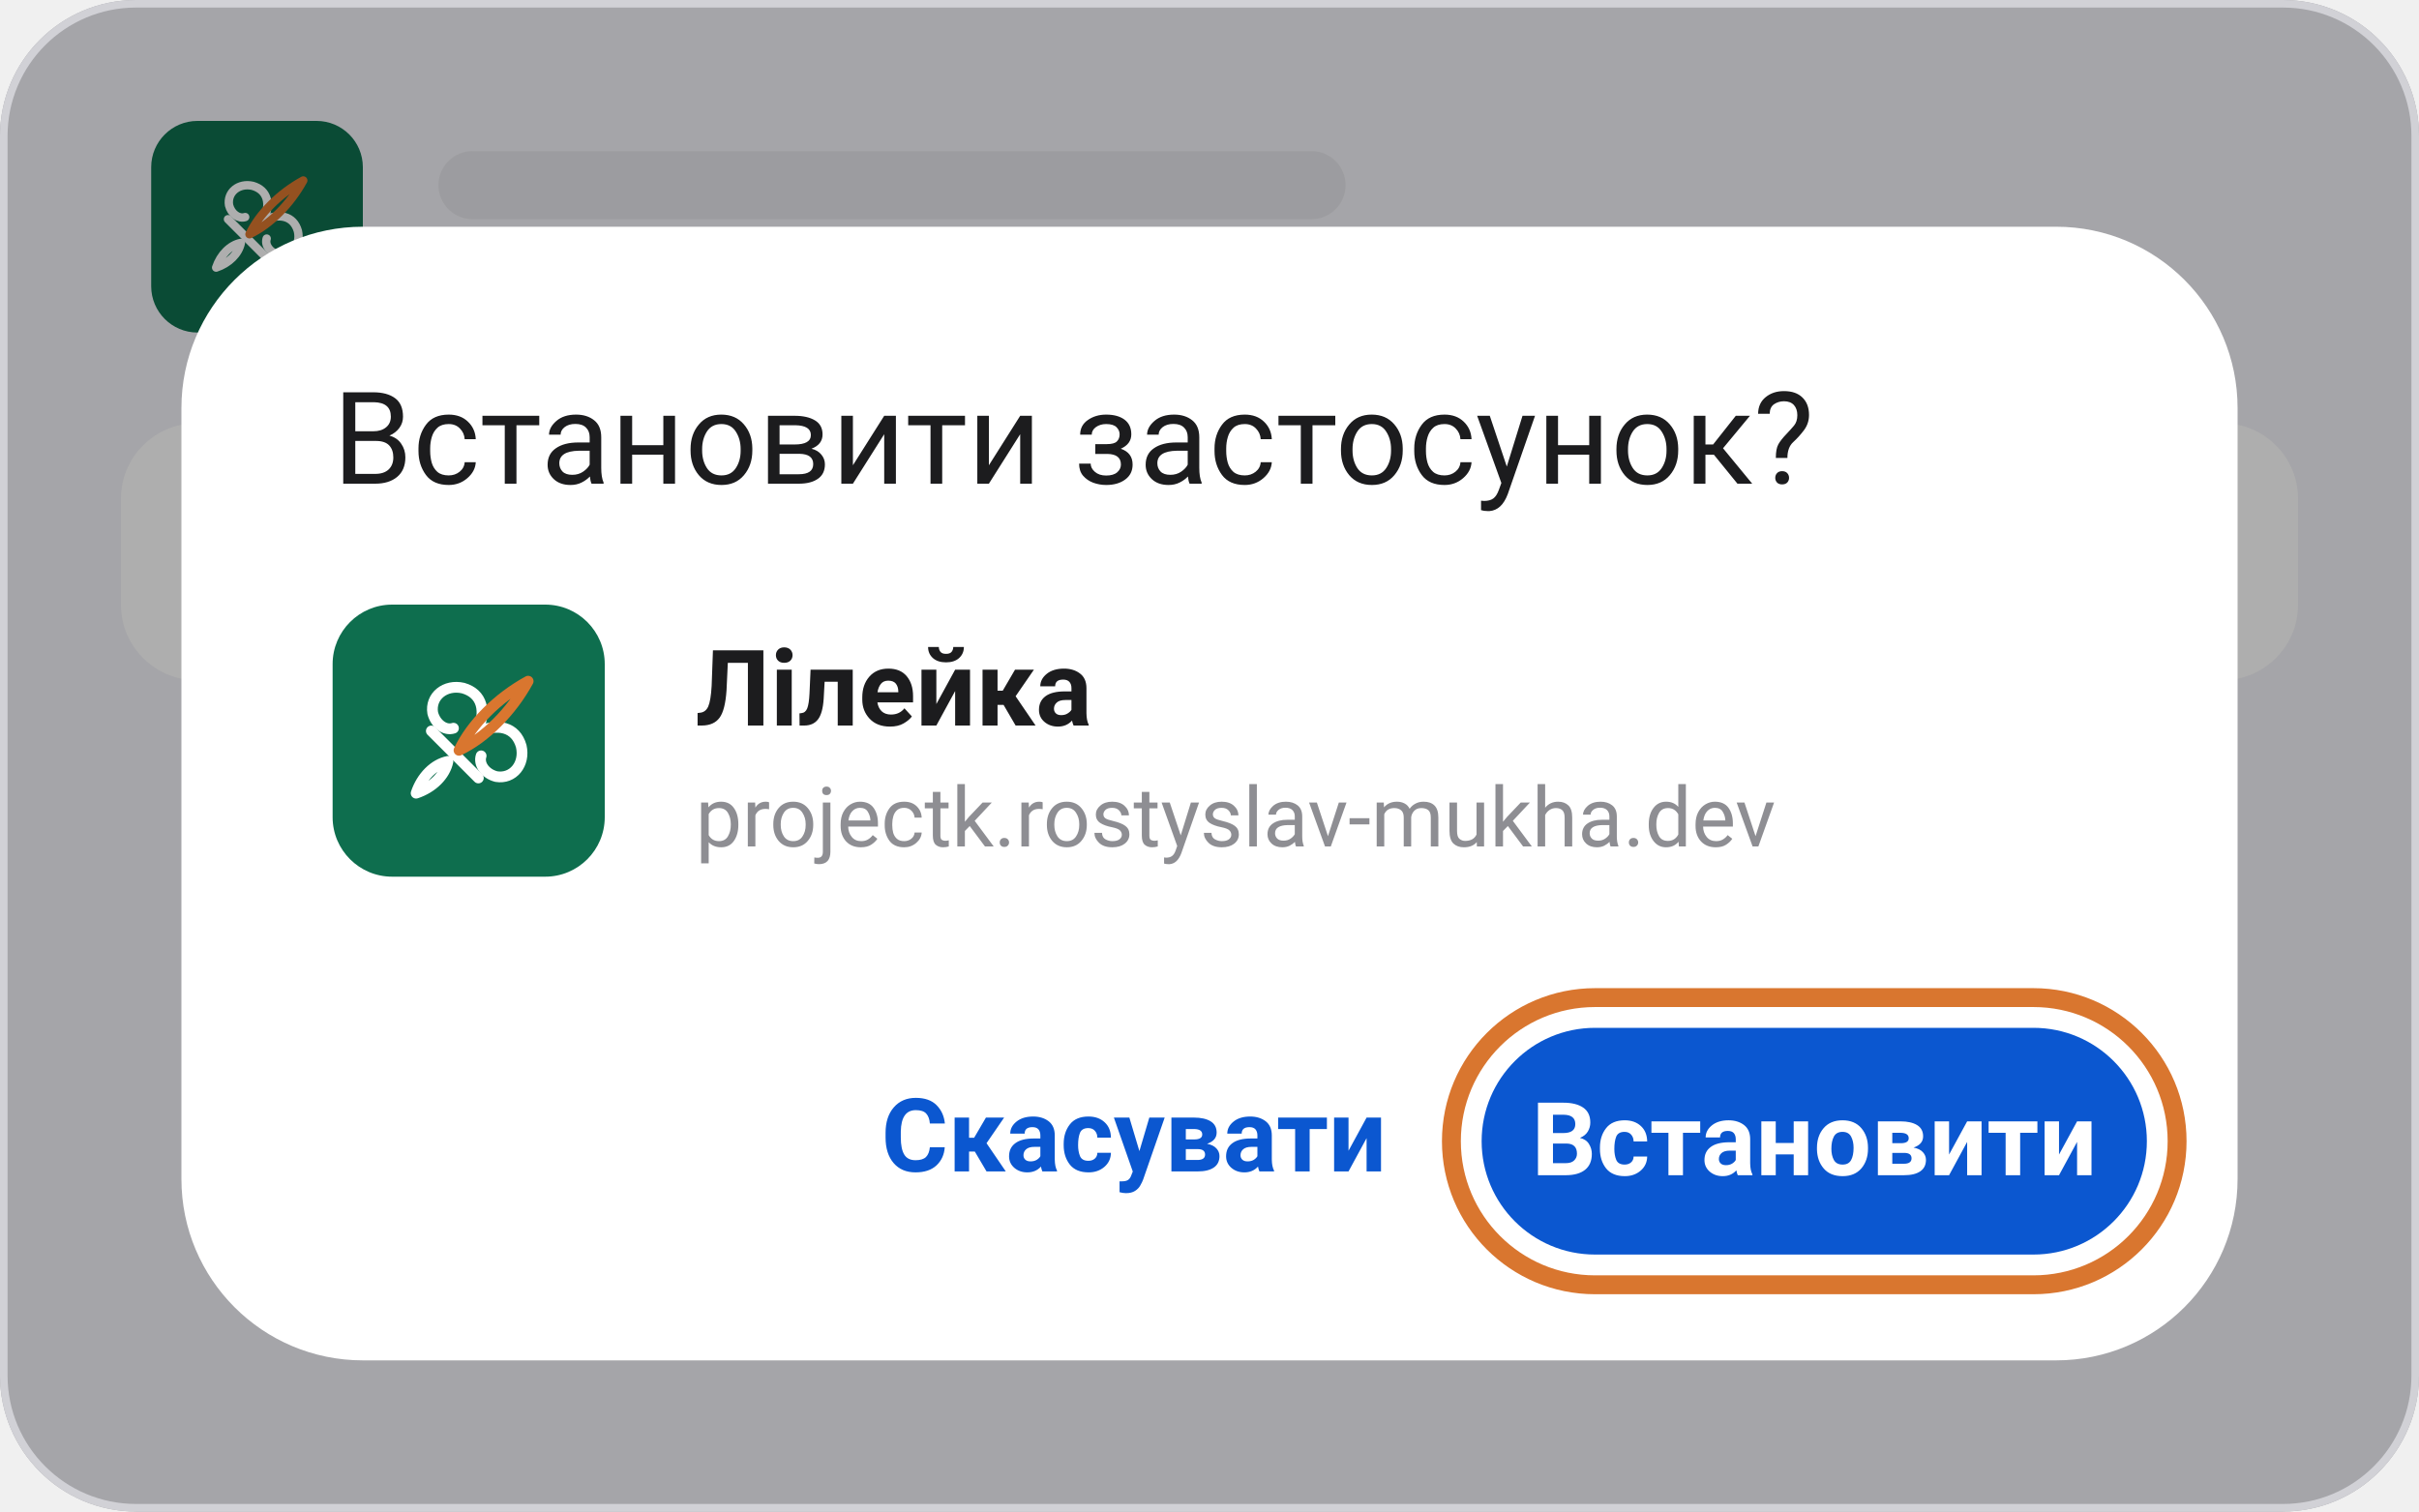
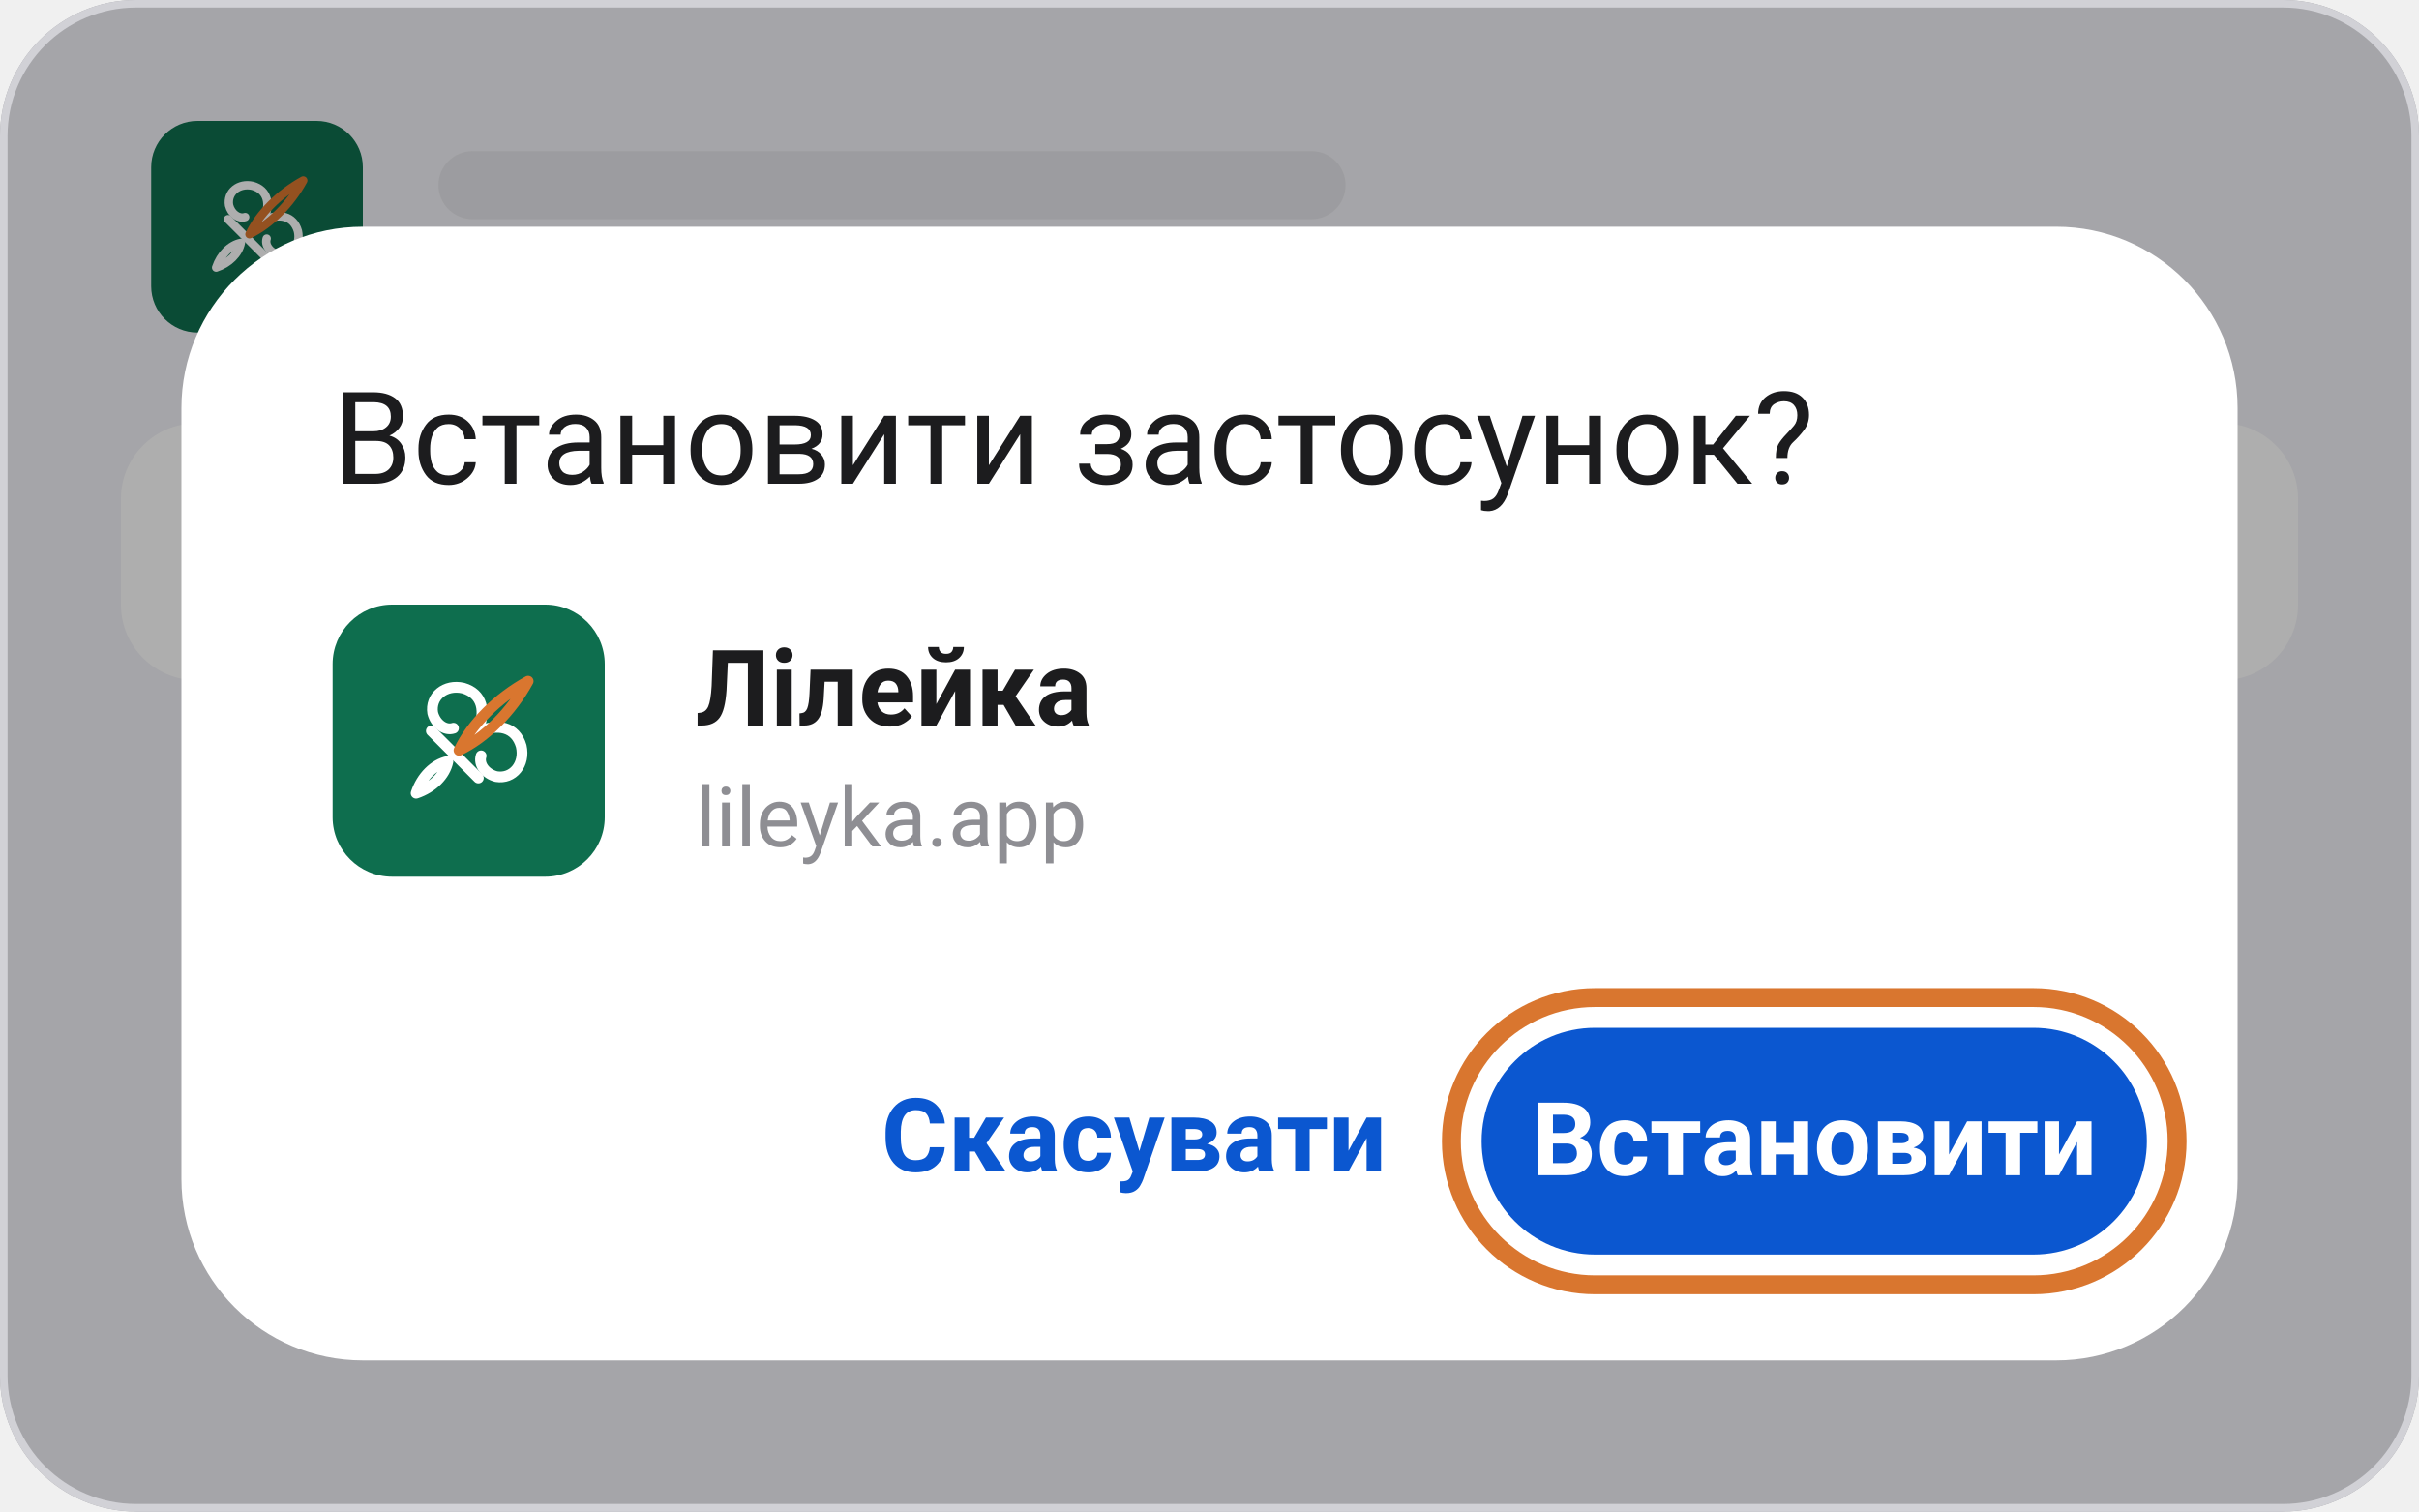
<svg xmlns="http://www.w3.org/2000/svg" viewBox="0 0 320 200" width="320" height="200" role="img" aria-label="Вікно «Встановити застосунок?» з кнопкою «Встановити»">
  <style>
text{font-family:-apple-system,BlinkMacSystemFont,'SF Pro Text',system-ui,'Segoe UI',Roboto,sans-serif}
.sc{fill:#f2f2f7}.pn{fill:#fff}.bar{fill:#f9f9fb}.ln{stroke:#d1d1d6;fill:none}.lnf{fill:#d1d1d6}
.ink{fill:#1c1c1e}.mut{fill:#8e8e93}.blue{fill:#007aff}.sb{stroke:#007aff;fill:none}.si{stroke:#1c1c1e;fill:none}.sm{stroke:#8e8e93;fill:none}
.ph{fill:#e5e5ea}.scrim{fill:#000;fill-opacity:.32}.mblue{fill:#0b57d0}.onb{fill:#fff}
.hl{fill:#d9762f;fill-opacity:.16;stroke:#d9762f;stroke-width:2.5}.hlr{fill:none;stroke:#d9762f;stroke-width:2.5}.tag{fill:#d9762f}.ontag{fill:#fff}
.frame{fill:none;stroke:#d1d1d6}.on{fill:#34c759}
@media (prefers-color-scheme:dark){
.sc{fill:#000}.pn{fill:#1c1c1e}.bar{fill:#161618}.ln{stroke:#3a3a3c}.lnf{fill:#3a3a3c}
.ink{fill:#f2f2f7}.mut{fill:#98989f}.blue{fill:#0a84ff}.sb{stroke:#0a84ff}.si{stroke:#f2f2f7}.sm{stroke:#98989f}
.ph{fill:#2c2c2e}.scrim{fill-opacity:.55}.mblue{fill:#a8c7fa}.onb{fill:#062e6f}
.hl{fill:#ee9a5a;stroke:#ee9a5a;fill-opacity:.2}.hlr{stroke:#ee9a5a}.tag{fill:#ee9a5a}.ontag{fill:#1c1c1e}.frame{stroke:#3a3a3c}.on{fill:#30d158}
}
</style>
  <defs>
    <symbol id="lk" viewBox="0 0 64 64">
      <rect width="64" height="64" rx="14" fill="#0E6E4E" />
      <g fill="none" stroke="#FFFFFF" stroke-width="5.5" stroke-linecap="round" stroke-linejoin="round" transform="translate(9 9) scale(0.46)">
        <g transform="rotate(45 50 50)">
          <path d="M50 44 C54 33 62 28 71 33 C79 38 80 48 73 53 C68 56 62 55 60 51" />
          <path d="M50 44 C46 33 38 28 29 33 C21 38 20 48 27 53 C32 56 38 55 40 51" />
          <path d="M33 60 H67" />
          <path d="M50 88 C46 80 46 71 50 65 C54 71 54 80 50 88 Z" />
          <path d="M50 7 C45 24 45 43 50 57 C55 43 55 24 50 7 Z" stroke="#D9762F" />
        </g>
      </g>
    </symbol>
  </defs>
  <rect class="sc" width="320" height="200" rx="18" />
  <use href="#lk" x="20" y="16" width="28" height="28" />
  <rect class="ph" x="58" y="20" width="120" height="9" rx="4.5" />
  <rect class="ph" x="58" y="34" width="80" height="7" rx="3.5" />
  <rect class="pn" x="16" y="56" width="288" height="34" rx="10" />
  <rect class="ph" x="28" y="69" width="150" height="8" rx="4" />
  <rect class="scrim" width="320" height="200" rx="18" />
  <rect class="pn" x="24" y="30" width="272" height="150" rx="24" />
  <text class="ink" x="44" y="64" font-size="17">Встановити застосунок?</text>
  <use href="#lk" x="44" y="80" width="36" height="36" />
  <text class="ink" x="92" y="96" font-size="14" font-weight="600">Лілейка</text>
-   <text class="mut" x="92" y="112" font-size="11">projectk.rostyslav-mukha.dev</text>
+   <text class="mut" x="92" y="112" font-size="11">lileyka.app</text>
  <text class="mblue" x="150" y="155" font-size="13.5" font-weight="600" text-anchor="middle">Скасувати</text>
  <rect class="mblue" x="196" y="136" width="88" height="30" rx="15" />
  <rect class="hlr" x="192" y="132" width="96" height="38" rx="19" />
  <text class="onb" x="240" y="155.5" font-size="13.5" font-weight="600" text-anchor="middle">Встановити</text>
  <rect class="frame" x=".5" y=".5" width="319" height="199" rx="17.5" />
</svg>
